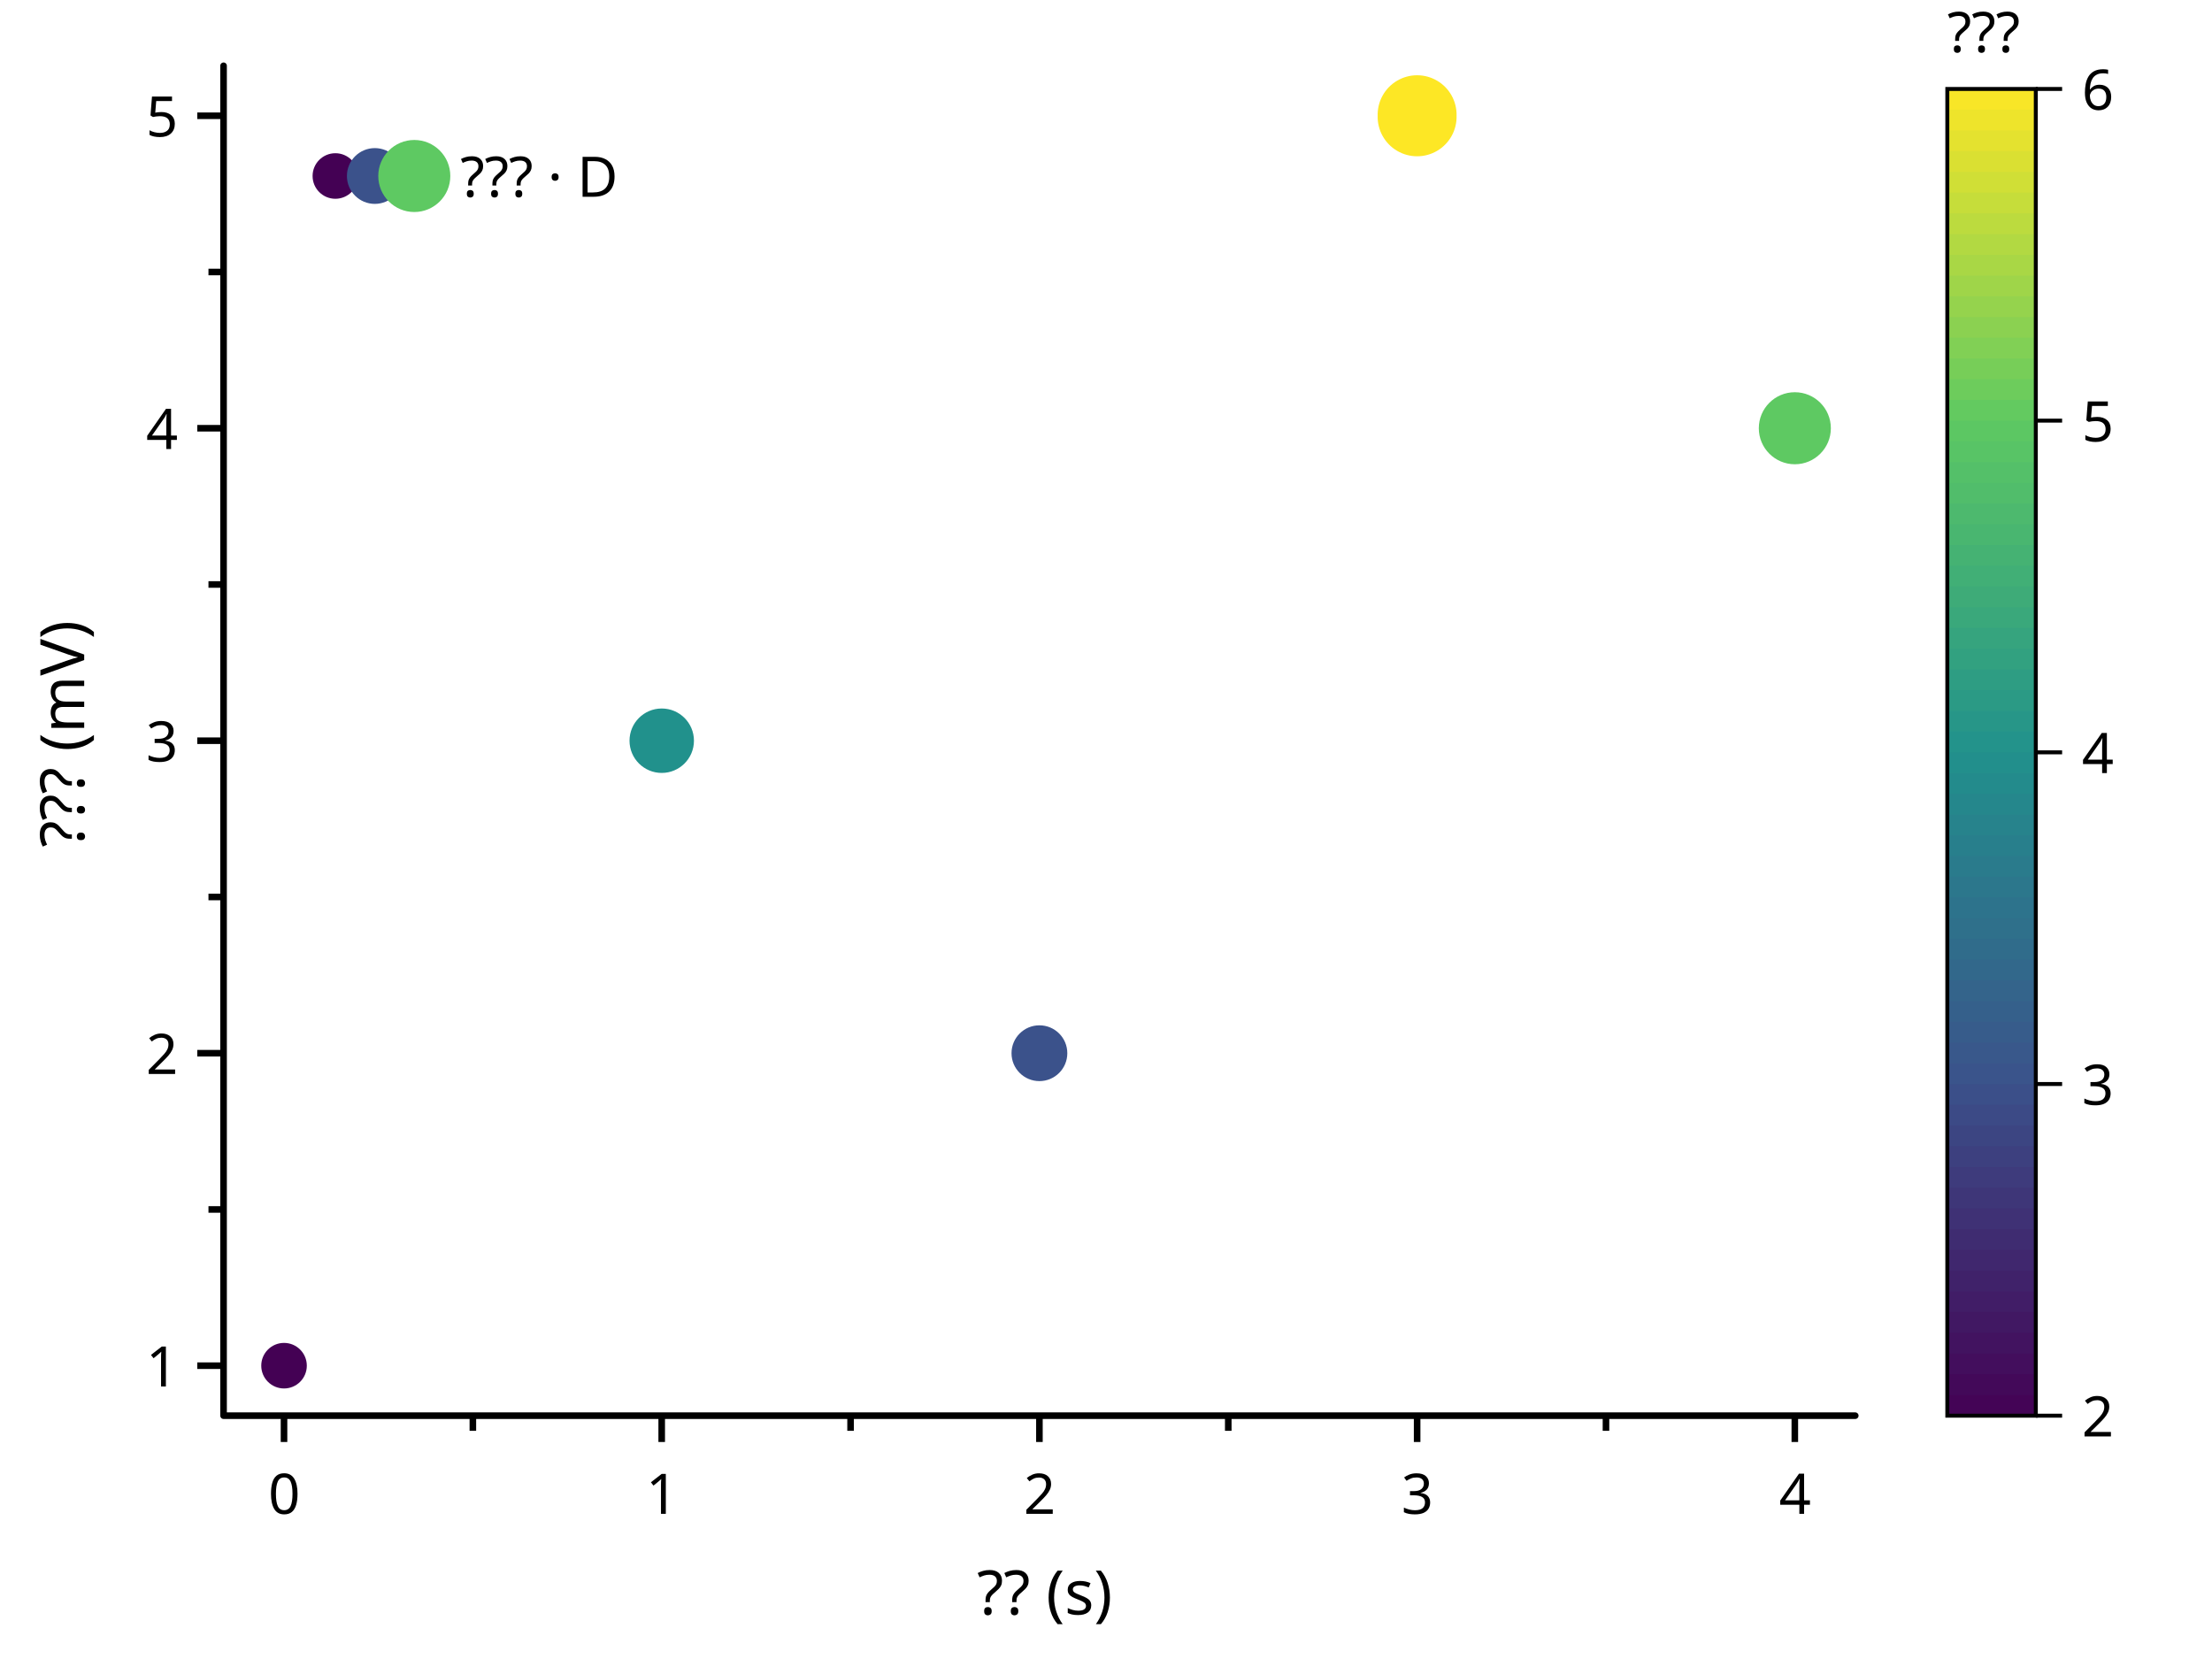
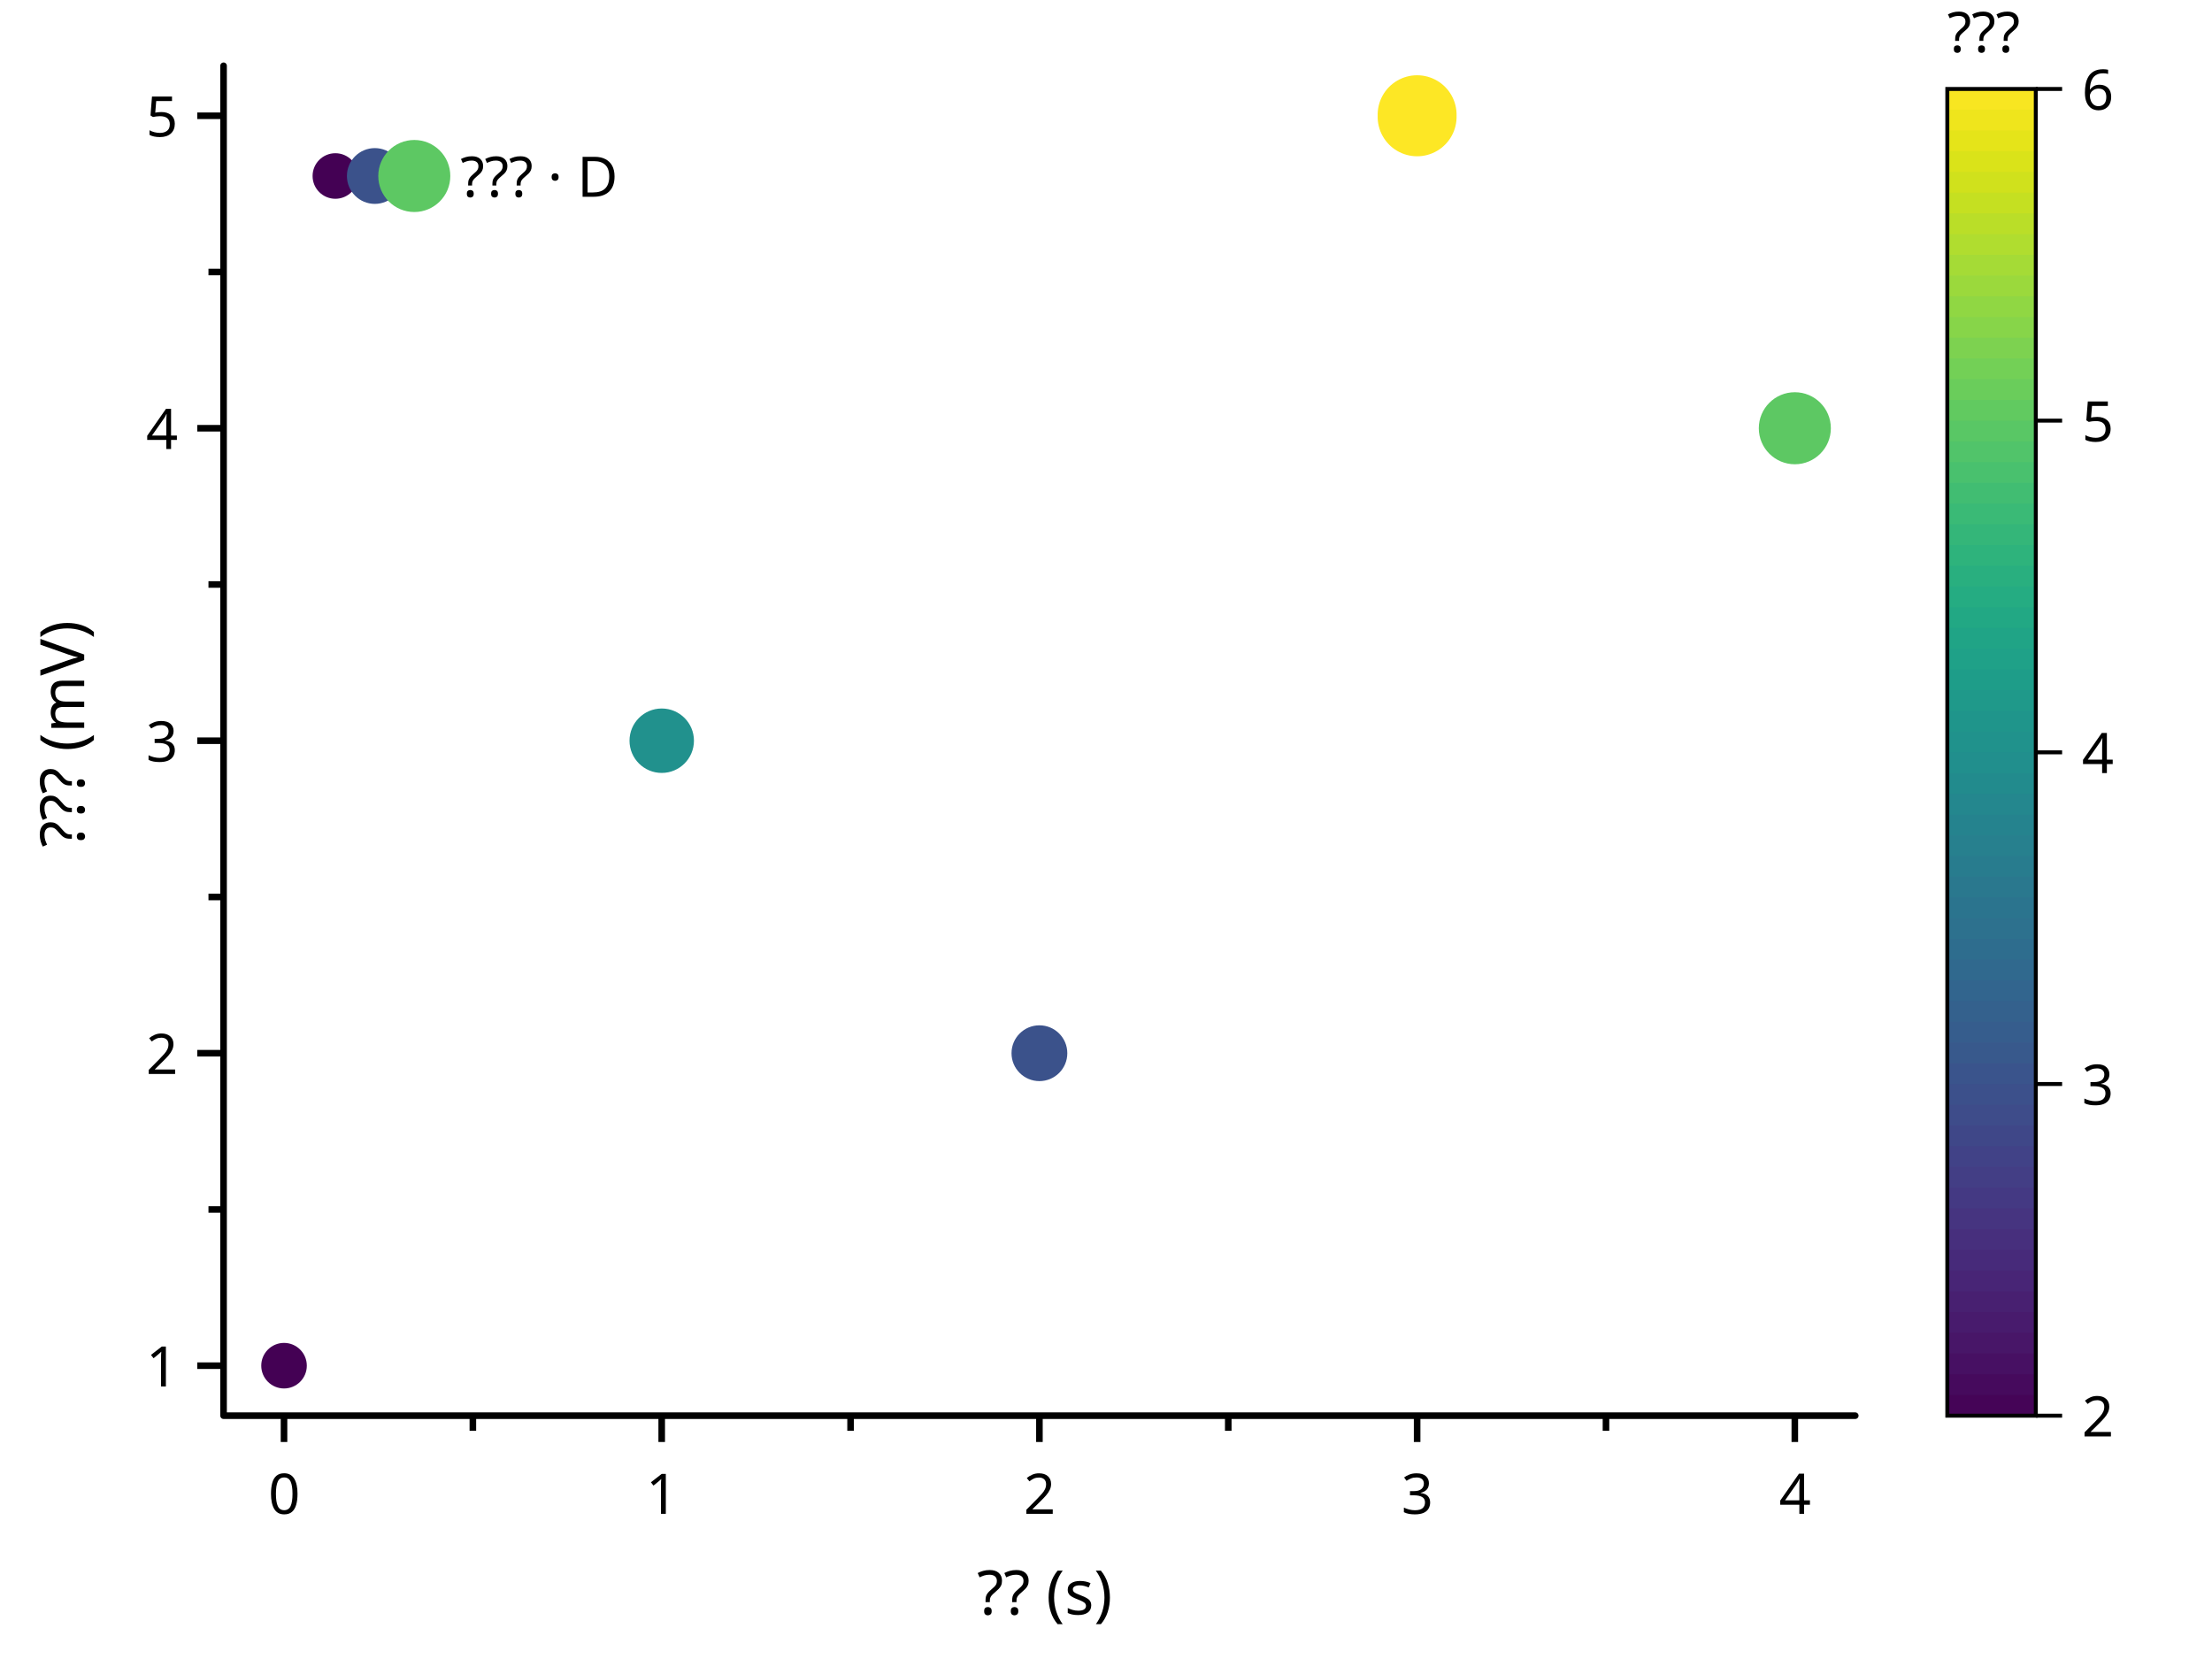
<svg xmlns="http://www.w3.org/2000/svg" width="210mm" height="157.5mm" viewBox="0 0 793.701 595.276" font-family="Arial, 'Microsoft YaHei', 'PingFang SC', 'Noto Sans CJK SC', sans-serif">
  <defs>
    <clipPath id="clip20">
      <rect x="80.225" y="23.596" width="585.473" height="484.377" />
    </clipPath>
  </defs>
  <rect x="0.00" y="0.00" width="793.70" height="595.28" fill="#ffffff" />
  <path d="M93.74,490.03a8.17,8.17 0 1,0 16.35,0a8.17,8.17 0 1,0 -16.35,0" fill="#440154" />
-   <path d="M225.88,265.78a11.56,11.56 0 1,0 23.12,0a11.56,11.56 0 1,0 -23.12,0" fill="#21918c" />
+   <path d="M225.88,265.78a11.56,11.56 0 1,0 23.12,0a11.56,11.56 0 1,0 -23.12,0" fill="#21918d" />
  <path d="M362.95,377.91a10.01,10.01 0 1,0 20.02,0a10.01,10.01 0 1,0 -20.02,0" fill="#3b528b" />
  <path d="M494.33,41.54a14.16,14.16 0 1,0 28.31,0a14.16,14.16 0 1,0 -28.31,0" fill="#fde725" />
-   <path d="M631.09,153.66a12.92,12.92 0 1,0 25.85,0a12.92,12.92 0 1,0 -25.85,0" fill="#5ec962" />
+   <path d="M631.09,153.66a12.92,12.92 0 1,0 25.85,0a12.92,12.92 0 1,0 -25.85,0" fill="#5dc863" />
  <path d="M80.22,23.60L80.22,507.97L665.70,507.97" fill="none" stroke="#000000" stroke-width="2.36" stroke-linejoin="round" stroke-linecap="round" />
  <g aria-label="0">
    <text x="96.253" y="543.181" font-family="Ubuntu" font-size="20.056" font-weight="300" xml:space="preserve" fill="#000000">0</text>
  </g>
  <g aria-label="1">
    <text x="231.779" y="543.181" font-family="Ubuntu" font-size="20.056" font-weight="300" xml:space="preserve" fill="#000000">1</text>
  </g>
  <g aria-label="2">
    <text x="367.305" y="543.181" font-family="Ubuntu" font-size="20.056" font-weight="300" xml:space="preserve" fill="#000000">2</text>
  </g>
  <g aria-label="3">
    <text x="502.831" y="543.181" font-family="Ubuntu" font-size="20.056" font-weight="300" xml:space="preserve" fill="#000000">3</text>
  </g>
  <g aria-label="4">
    <text x="638.357" y="543.181" font-family="Ubuntu" font-size="20.056" font-weight="300" xml:space="preserve" fill="#000000">4</text>
  </g>
  <g aria-label="1">
    <text x="52.396" y="497.483" font-family="Ubuntu" font-size="20.056" font-weight="300" xml:space="preserve" fill="#000000">1</text>
  </g>
  <g aria-label="2">
    <text x="52.396" y="385.359" font-family="Ubuntu" font-size="20.056" font-weight="300" xml:space="preserve" fill="#000000">2</text>
  </g>
  <g aria-label="3">
    <text x="52.396" y="273.235" font-family="Ubuntu" font-size="20.056" font-weight="300" xml:space="preserve" fill="#000000">3</text>
  </g>
  <g aria-label="4">
    <text x="52.396" y="161.111" font-family="Ubuntu" font-size="20.056" font-weight="300" xml:space="preserve" fill="#000000">4</text>
  </g>
  <g aria-label="5">
    <text x="52.396" y="48.986" font-family="Ubuntu" font-size="20.056" font-weight="300" xml:space="preserve" fill="#000000">5</text>
  </g>
  <path d="M101.91,507.97L101.91,517.41M237.43,507.97L237.43,517.41M372.96,507.97L372.96,517.41M508.49,507.97L508.49,517.41M644.01,507.97L644.01,517.41M169.67,507.97L169.67,513.40M305.20,507.97L305.20,513.40M440.72,507.97L440.72,513.40M576.25,507.97L576.25,513.40M80.22,490.03L70.79,490.03M80.22,377.91L70.79,377.91M80.22,265.78L70.79,265.78M80.22,153.66L70.79,153.66M80.22,41.54L70.79,41.54M80.22,433.97L74.80,433.97M80.22,321.85L74.80,321.85M80.22,209.72L74.80,209.72M80.22,97.60L74.80,97.60" fill="none" stroke="#000000" stroke-width="2.36" />
  <g aria-label="时间 (s)">
    <text x="350.55" y="579.287" font-family="Ubuntu" font-size="22.015" font-weight="300" xml:space="preserve" fill="#000000">?? (s)</text>
  </g>
  <g aria-label="测量值 (mV)" transform="translate(22.03,265.78) rotate(-90)">
    <text x="-38.25" y="8.178" font-family="Ubuntu" font-size="22.015" font-weight="300" xml:space="preserve" fill="#000000">??? (mV)</text>
  </g>
  <rect x="103.82" y="42.47" width="131.25" height="41.36" fill="#ffffff" />
  <path d="M112.16,63.15a8.17,8.17 0 1,0 16.35,0a8.17,8.17 0 1,0 -16.35,0" fill="#440154" />
  <path d="M124.48,63.15a10.01,10.01 0 1,0 20.02,0a10.01,10.01 0 1,0 -20.02,0" fill="#3b528b" />
-   <path d="M135.73,63.15a12.92,12.92 0 1,0 25.85,0a12.92,12.92 0 1,0 -25.85,0" fill="#5ec962" />
+   <path d="M135.73,63.15a12.92,12.92 0 1,0 25.85,0a12.92,12.92 0 1,0 -25.85,0" fill="#5dc863" />
  <g aria-label="测量值 · D">
    <text x="165.168" y="70.603" font-family="Ubuntu" font-size="20.056" font-weight="300" xml:space="preserve" fill="#000000">??? · D</text>
  </g>
-   <rect x="698.73" y="496.81" width="31.75" height="11.16" fill="#440456" />
-   <rect x="698.73" y="489.38" width="31.75" height="11.16" fill="#430959" />
-   <rect x="698.73" y="481.94" width="31.75" height="11.16" fill="#430e5d" />
-   <rect x="698.73" y="474.50" width="31.75" height="11.16" fill="#421360" />
-   <rect x="698.73" y="467.06" width="31.75" height="11.16" fill="#411863" />
-   <rect x="698.73" y="459.62" width="31.75" height="11.16" fill="#411d67" />
-   <rect x="698.73" y="452.18" width="31.75" height="11.16" fill="#40226a" />
-   <rect x="698.73" y="444.75" width="31.75" height="11.16" fill="#40276e" />
-   <rect x="698.73" y="437.31" width="31.75" height="11.16" fill="#3f2c71" />
-   <rect x="698.73" y="429.87" width="31.75" height="11.16" fill="#3f3175" />
-   <rect x="698.73" y="422.43" width="31.75" height="11.16" fill="#3e3678" />
-   <rect x="698.73" y="414.99" width="31.75" height="11.16" fill="#3e3b7c" />
-   <rect x="698.73" y="407.56" width="31.75" height="11.16" fill="#3d407f" />
-   <rect x="698.73" y="400.12" width="31.75" height="11.16" fill="#3c4582" />
-   <rect x="698.73" y="392.68" width="31.75" height="11.16" fill="#3c4a86" />
-   <rect x="698.73" y="385.24" width="31.75" height="11.16" fill="#3b4f89" />
-   <rect x="698.73" y="377.80" width="31.75" height="11.16" fill="#3a548b" />
-   <rect x="698.73" y="370.36" width="31.75" height="11.16" fill="#39588b" />
-   <rect x="698.73" y="362.93" width="31.75" height="11.16" fill="#375c8b" />
-   <rect x="698.73" y="355.49" width="31.75" height="11.16" fill="#35608b" />
-   <rect x="698.73" y="348.05" width="31.75" height="11.16" fill="#34648b" />
-   <rect x="698.73" y="340.61" width="31.75" height="11.16" fill="#32688b" />
-   <rect x="698.73" y="333.17" width="31.75" height="11.16" fill="#306c8b" />
-   <rect x="698.73" y="325.73" width="31.75" height="11.16" fill="#2f708b" />
-   <rect x="698.73" y="318.30" width="31.75" height="11.16" fill="#2d738c" />
-   <rect x="698.73" y="310.86" width="31.75" height="11.16" fill="#2c778c" />
-   <rect x="698.73" y="303.42" width="31.75" height="11.16" fill="#2a7b8c" />
-   <rect x="698.73" y="295.98" width="31.75" height="11.16" fill="#287f8c" />
-   <rect x="698.73" y="288.54" width="31.75" height="11.16" fill="#27838c" />
-   <rect x="698.73" y="281.10" width="31.75" height="11.16" fill="#25878c" />
-   <rect x="698.73" y="273.67" width="31.75" height="11.16" fill="#238b8c" />
-   <rect x="698.73" y="266.23" width="31.75" height="11.16" fill="#228f8c" />
-   <rect x="698.73" y="258.79" width="31.75" height="11.16" fill="#23938b" />
-   <rect x="698.73" y="251.35" width="31.75" height="11.16" fill="#279688" />
-   <rect x="698.73" y="243.91" width="31.75" height="11.16" fill="#2b9a85" />
-   <rect x="698.73" y="236.47" width="31.75" height="11.16" fill="#2e9d83" />
-   <rect x="698.73" y="229.04" width="31.75" height="11.16" fill="#32a180" />
-   <rect x="698.73" y="221.60" width="31.75" height="11.16" fill="#36a47e" />
-   <rect x="698.73" y="214.16" width="31.75" height="11.16" fill="#3aa87b" />
-   <rect x="698.73" y="206.72" width="31.75" height="11.16" fill="#3eab78" />
-   <rect x="698.73" y="199.28" width="31.75" height="11.16" fill="#41af76" />
-   <rect x="698.73" y="191.84" width="31.75" height="11.16" fill="#45b273" />
-   <rect x="698.73" y="184.41" width="31.75" height="11.16" fill="#49b670" />
-   <rect x="698.73" y="176.97" width="31.75" height="11.16" fill="#4db96e" />
-   <rect x="698.73" y="169.53" width="31.75" height="11.16" fill="#51bd6b" />
-   <rect x="698.73" y="162.09" width="31.75" height="11.16" fill="#54c069" />
-   <rect x="698.73" y="154.65" width="31.75" height="11.16" fill="#58c466" />
-   <rect x="698.73" y="147.21" width="31.75" height="11.16" fill="#5cc763" />
-   <rect x="698.73" y="139.78" width="31.75" height="11.16" fill="#63ca60" />
-   <rect x="698.73" y="132.34" width="31.75" height="11.16" fill="#6dcc5c" />
-   <rect x="698.73" y="124.90" width="31.75" height="11.16" fill="#77ce58" />
-   <rect x="698.73" y="117.46" width="31.75" height="11.16" fill="#81d055" />
-   <rect x="698.73" y="110.02" width="31.75" height="11.16" fill="#8bd151" />
-   <rect x="698.73" y="102.59" width="31.75" height="11.16" fill="#95d34d" />
-   <rect x="698.73" y="95.15" width="31.75" height="11.16" fill="#9fd549" />
-   <rect x="698.73" y="87.71" width="31.75" height="11.16" fill="#a9d745" />
-   <rect x="698.73" y="80.27" width="31.75" height="11.16" fill="#b2d942" />
-   <rect x="698.73" y="72.83" width="31.75" height="11.16" fill="#bcdb3e" />
-   <rect x="698.73" y="65.39" width="31.75" height="11.16" fill="#c6dd3a" />
-   <rect x="698.73" y="57.96" width="31.75" height="11.16" fill="#d0df36" />
-   <rect x="698.73" y="50.52" width="31.75" height="11.16" fill="#dae032" />
-   <rect x="698.73" y="43.08" width="31.75" height="11.16" fill="#e4e22f" />
-   <rect x="698.73" y="35.64" width="31.75" height="11.16" fill="#eee42b" />
-   <rect x="698.73" y="31.92" width="31.75" height="7.44" fill="#f8e627" />
+   <rect x="698.73" y="496.81" width="31.75" height="11.16" fill="#450457" />
+   <rect x="698.73" y="489.38" width="31.75" height="11.16" fill="#460a5d" />
+   <rect x="698.73" y="481.94" width="31.75" height="11.16" fill="#471063" />
+   <rect x="698.73" y="474.50" width="31.75" height="11.16" fill="#481668" />
+   <rect x="698.73" y="467.06" width="31.75" height="11.16" fill="#481b6d" />
+   <rect x="698.73" y="459.62" width="31.75" height="11.16" fill="#482071" />
+   <rect x="698.73" y="452.18" width="31.75" height="11.16" fill="#482576" />
+   <rect x="698.73" y="444.75" width="31.75" height="11.16" fill="#472a7a" />
+   <rect x="698.73" y="437.31" width="31.75" height="11.16" fill="#472f7d" />
+   <rect x="698.73" y="429.87" width="31.75" height="11.16" fill="#463480" />
+   <rect x="698.73" y="422.43" width="31.75" height="11.16" fill="#443983" />
+   <rect x="698.73" y="414.99" width="31.75" height="11.16" fill="#433e85" />
+   <rect x="698.73" y="407.56" width="31.75" height="11.16" fill="#414287" />
+   <rect x="698.73" y="400.12" width="31.75" height="11.16" fill="#3f4788" />
+   <rect x="698.73" y="392.68" width="31.75" height="11.16" fill="#3e4c8a" />
+   <rect x="698.73" y="385.24" width="31.75" height="11.16" fill="#3c508b" />
+   <rect x="698.73" y="377.80" width="31.75" height="11.16" fill="#3a548c" />
+   <rect x="698.73" y="370.36" width="31.75" height="11.16" fill="#38598c" />
+   <rect x="698.73" y="362.93" width="31.75" height="11.16" fill="#365d8d" />
+   <rect x="698.73" y="355.49" width="31.75" height="11.16" fill="#34618d" />
+   <rect x="698.73" y="348.05" width="31.75" height="11.16" fill="#32658e" />
+   <rect x="698.73" y="340.61" width="31.75" height="11.16" fill="#30698e" />
+   <rect x="698.73" y="333.17" width="31.75" height="11.16" fill="#2e6d8e" />
+   <rect x="698.73" y="325.73" width="31.75" height="11.16" fill="#2d718e" />
+   <rect x="698.73" y="318.30" width="31.75" height="11.16" fill="#2b748e" />
+   <rect x="698.73" y="310.86" width="31.75" height="11.16" fill="#2a788e" />
+   <rect x="698.73" y="303.42" width="31.75" height="11.16" fill="#287c8e" />
+   <rect x="698.73" y="295.98" width="31.75" height="11.16" fill="#27808e" />
+   <rect x="698.73" y="288.54" width="31.75" height="11.16" fill="#25838e" />
+   <rect x="698.73" y="281.10" width="31.75" height="11.16" fill="#24878e" />
+   <rect x="698.73" y="273.67" width="31.75" height="11.16" fill="#228b8d" />
+   <rect x="698.73" y="266.23" width="31.75" height="11.16" fill="#218f8d" />
+   <rect x="698.73" y="258.79" width="31.75" height="11.16" fill="#20928c" />
+   <rect x="698.73" y="251.35" width="31.75" height="11.16" fill="#1f958b" />
+   <rect x="698.73" y="243.91" width="31.75" height="11.16" fill="#1f998a" />
+   <rect x="698.73" y="236.47" width="31.75" height="11.16" fill="#1e9d89" />
+   <rect x="698.73" y="229.04" width="31.75" height="11.16" fill="#1fa188" />
+   <rect x="698.73" y="221.60" width="31.75" height="11.16" fill="#20a486" />
+   <rect x="698.73" y="214.16" width="31.75" height="11.16" fill="#22a884" />
+   <rect x="698.73" y="206.72" width="31.75" height="11.16" fill="#25ac82" />
+   <rect x="698.73" y="199.28" width="31.75" height="11.16" fill="#29af7f" />
+   <rect x="698.73" y="191.84" width="31.75" height="11.16" fill="#2eb37c" />
+   <rect x="698.73" y="184.41" width="31.75" height="11.16" fill="#34b679" />
+   <rect x="698.73" y="176.97" width="31.75" height="11.16" fill="#3aba76" />
+   <rect x="698.73" y="169.53" width="31.75" height="11.16" fill="#41bd72" />
+   <rect x="698.73" y="162.09" width="31.75" height="11.16" fill="#49c16e" />
+   <rect x="698.73" y="154.65" width="31.75" height="11.16" fill="#51c46a" />
+   <rect x="698.73" y="147.21" width="31.75" height="11.16" fill="#59c765" />
+   <rect x="698.73" y="139.78" width="31.75" height="11.16" fill="#61ca60" />
+   <rect x="698.73" y="132.34" width="31.75" height="11.16" fill="#6acd5b" />
+   <rect x="698.73" y="124.90" width="31.75" height="11.16" fill="#73d056" />
+   <rect x="698.73" y="117.46" width="31.75" height="11.16" fill="#7dd250" />
+   <rect x="698.73" y="110.02" width="31.75" height="11.16" fill="#87d549" />
+   <rect x="698.73" y="102.59" width="31.75" height="11.16" fill="#90d743" />
+   <rect x="698.73" y="95.15" width="31.75" height="11.16" fill="#9bd93c" />
+   <rect x="698.73" y="87.71" width="31.75" height="11.16" fill="#a5db36" />
+   <rect x="698.73" y="80.27" width="31.75" height="11.16" fill="#b0dd2f" />
+   <rect x="698.73" y="72.83" width="31.75" height="11.16" fill="#bade28" />
+   <rect x="698.73" y="65.39" width="31.75" height="11.16" fill="#c5e021" />
+   <rect x="698.73" y="57.96" width="31.75" height="11.16" fill="#d0e11c" />
+   <rect x="698.73" y="50.52" width="31.75" height="11.16" fill="#dae319" />
+   <rect x="698.73" y="43.08" width="31.75" height="11.16" fill="#e5e419" />
+   <rect x="698.73" y="35.64" width="31.75" height="11.16" fill="#efe51c" />
+   <rect x="698.73" y="31.92" width="31.75" height="7.44" fill="#f8e621" />
  <rect x="698.73" y="31.92" width="31.75" height="476.05" fill="none" stroke="#000000" stroke-width="1.416" />
  <path d="M730.48,507.97L739.92,507.97" fill="none" stroke="#000000" stroke-width="1.416" />
  <g aria-label="2">
    <text x="746.996" y="515.423" font-family="Ubuntu" font-size="20.056" font-weight="300" xml:space="preserve" fill="#000000">2</text>
  </g>
  <path d="M730.48,388.96L739.92,388.96" fill="none" stroke="#000000" stroke-width="1.416" />
  <g aria-label="3">
    <text x="746.996" y="396.41" font-family="Ubuntu" font-size="20.056" font-weight="300" xml:space="preserve" fill="#000000">3</text>
  </g>
  <path d="M730.48,269.95L739.92,269.95" fill="none" stroke="#000000" stroke-width="1.416" />
  <g aria-label="4">
    <text x="746.996" y="277.398" font-family="Ubuntu" font-size="20.056" font-weight="300" xml:space="preserve" fill="#000000">4</text>
  </g>
  <path d="M730.48,150.93L739.92,150.93" fill="none" stroke="#000000" stroke-width="1.416" />
  <g aria-label="5">
    <text x="746.996" y="158.385" font-family="Ubuntu" font-size="20.056" font-weight="300" xml:space="preserve" fill="#000000">5</text>
  </g>
  <path d="M730.48,31.92L739.92,31.92" fill="none" stroke="#000000" stroke-width="1.416" />
  <g aria-label="6">
    <text x="746.996" y="39.372" font-family="Ubuntu" font-size="20.056" font-weight="300" xml:space="preserve" fill="#000000">6</text>
  </g>
  <g aria-label="对照值">
    <text x="698.731" y="18.692" font-family="Ubuntu" font-size="20.056" font-weight="300" xml:space="preserve" fill="#000000">???</text>
  </g>
</svg>
